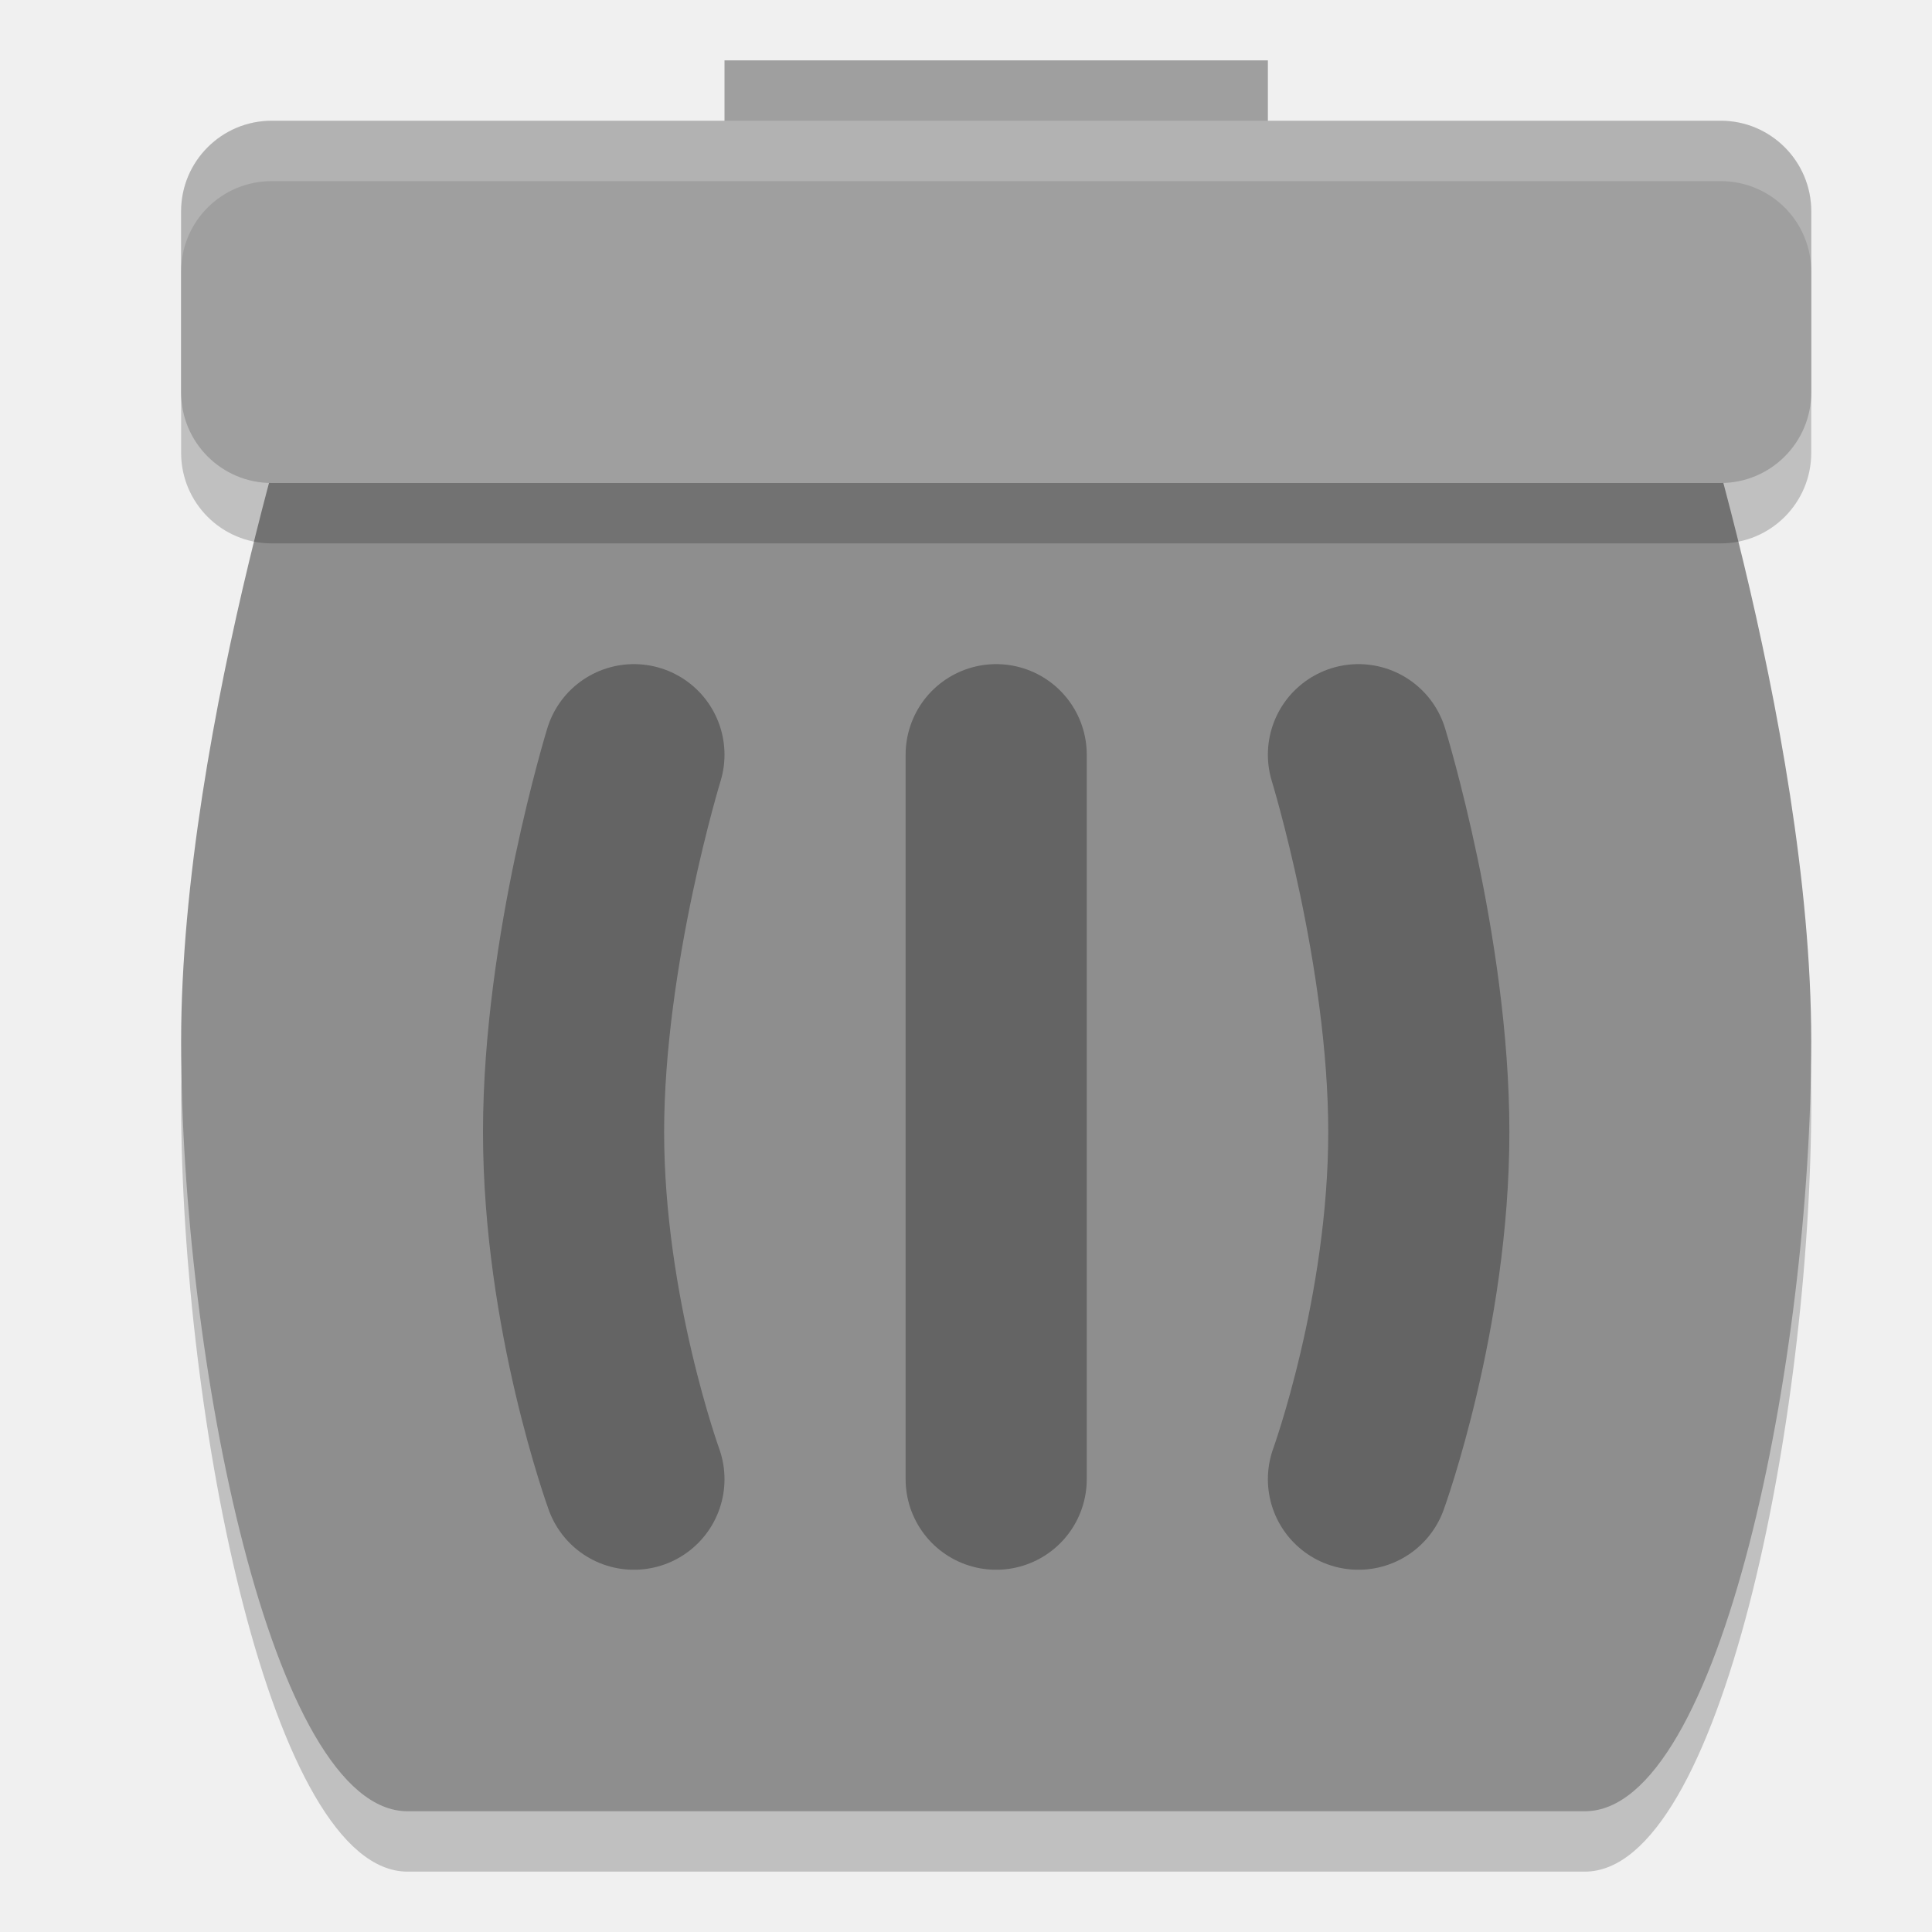
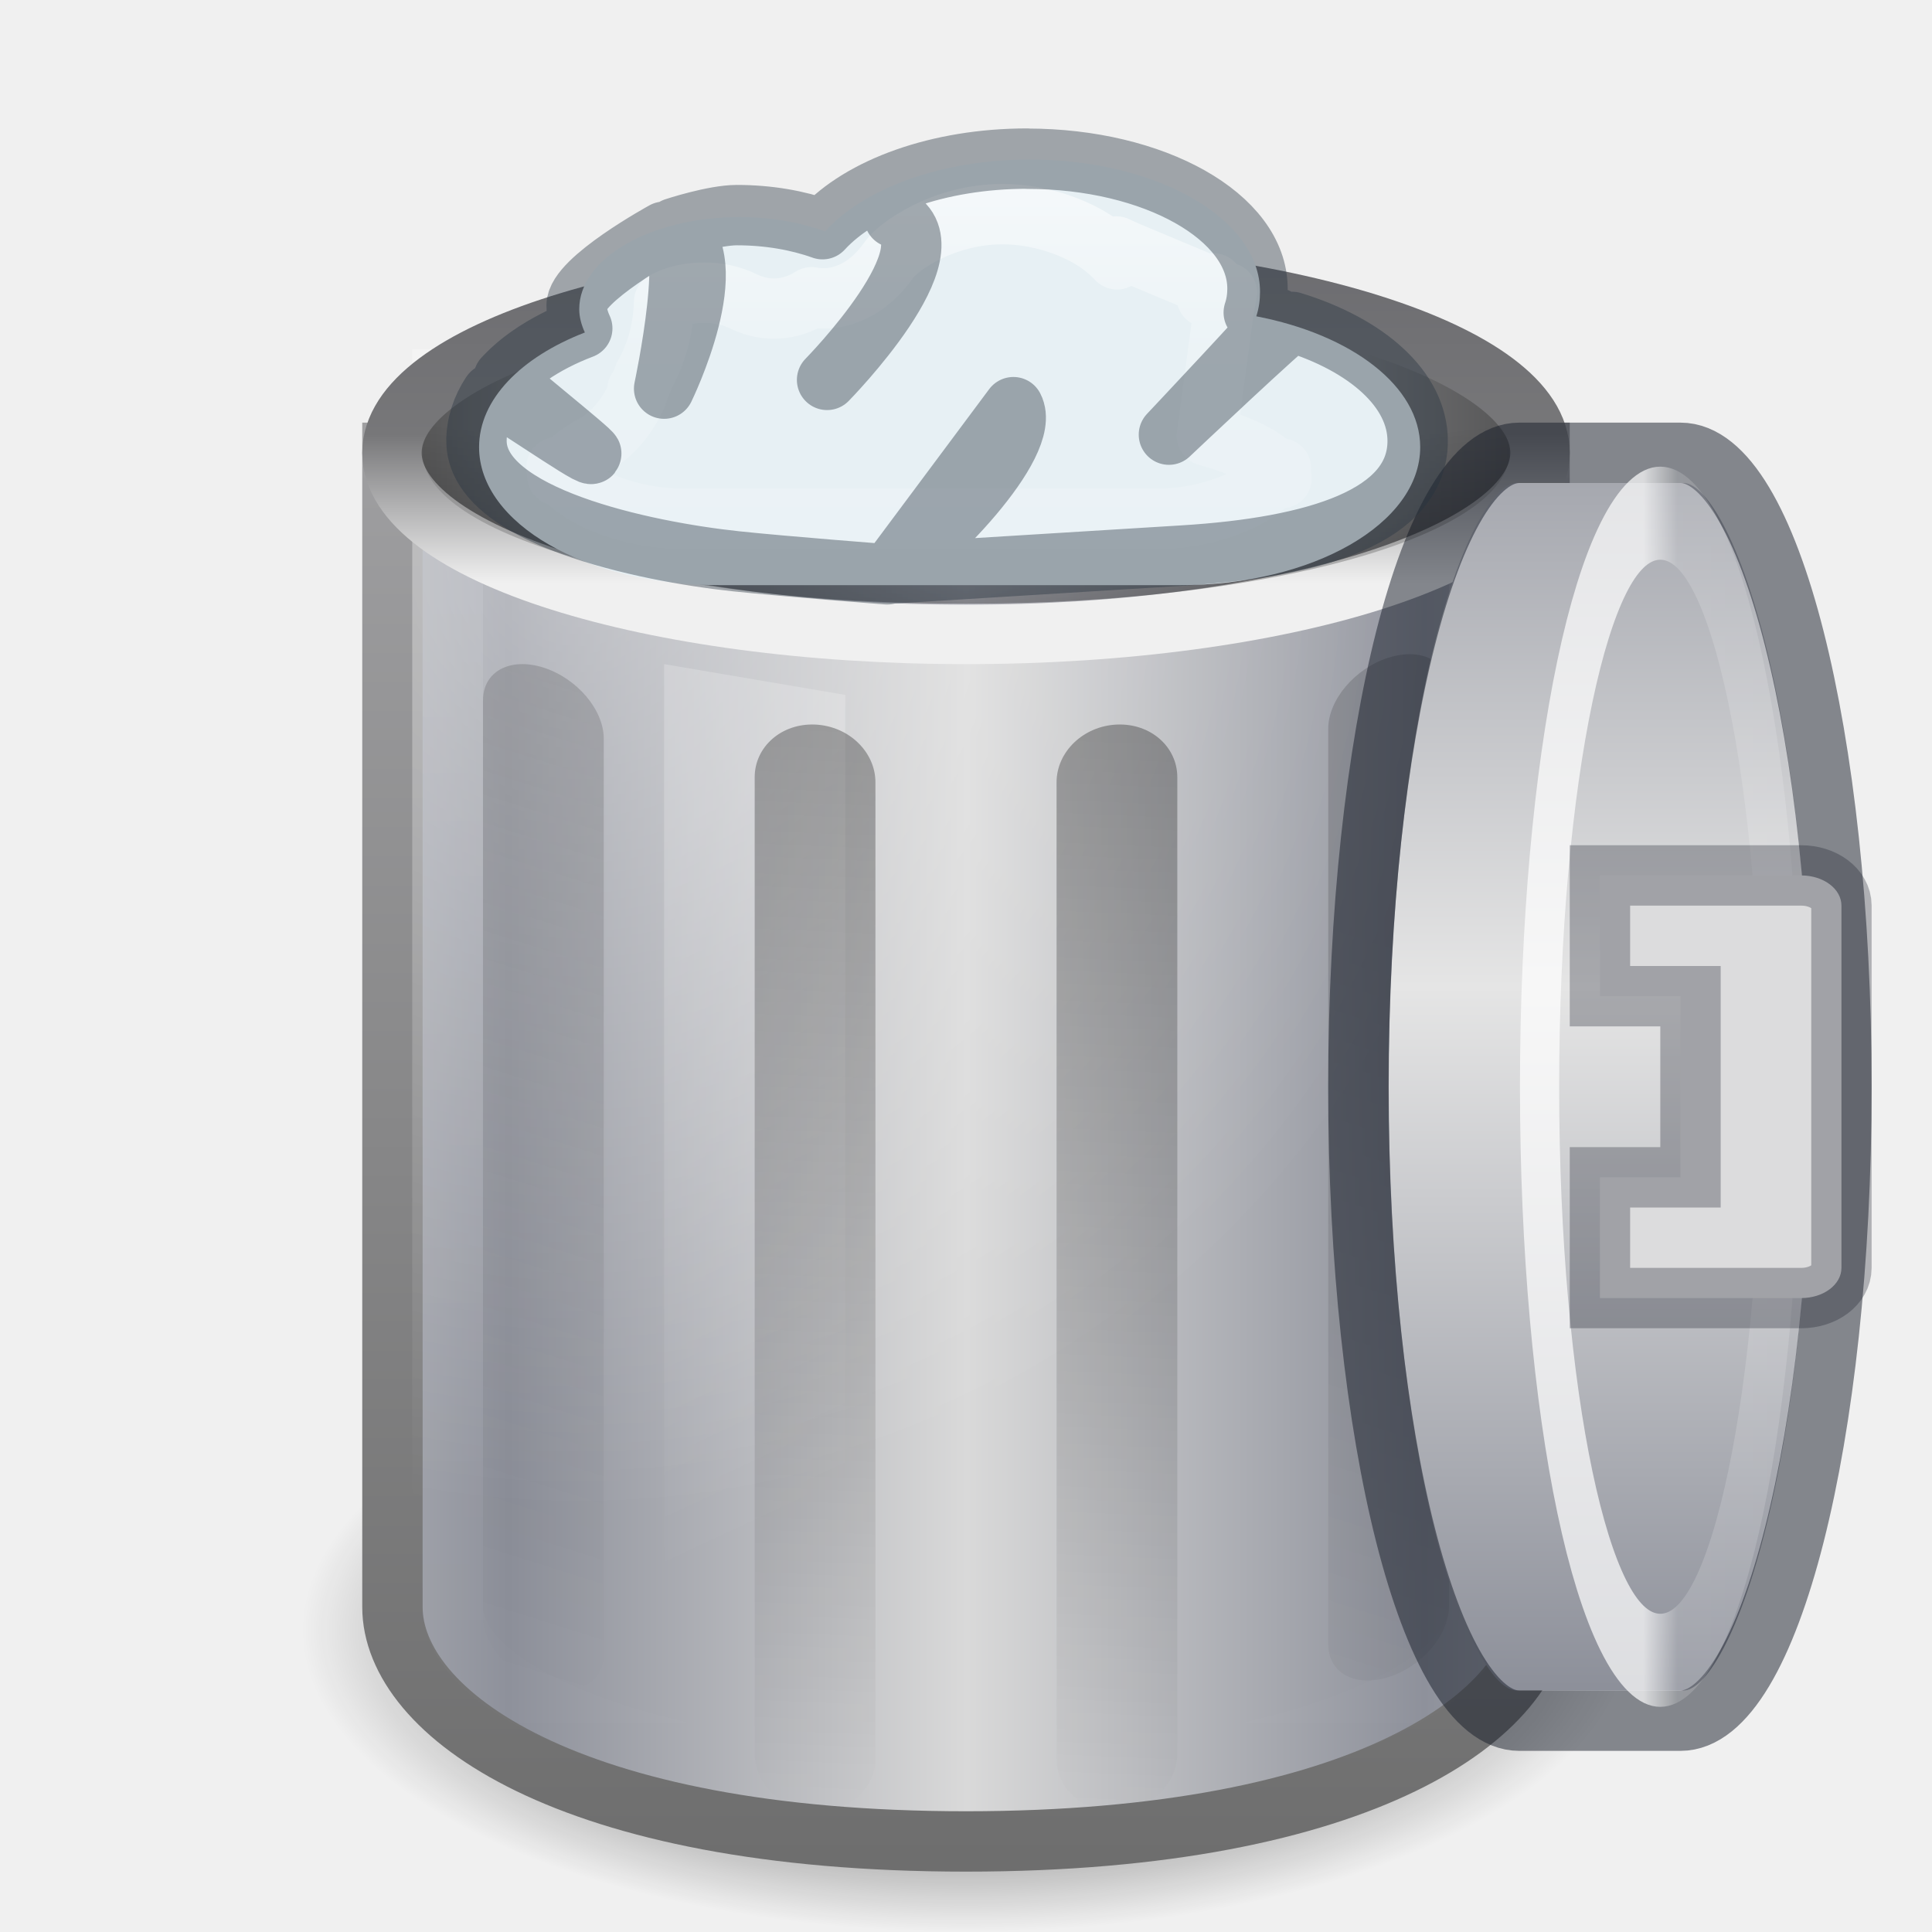
- <svg xmlns="http://www.w3.org/2000/svg" width="32" height="32" version="1">
-   <path style="opacity:0.2" d="m 6.75,4.75 h 19.5 c 0.831,0 1.5,0.689 1.5,1.544 C 27.75,6.294 30,13 30,18.25 30,23.5 28.5,31 26.25,31 H 6.75 C 4.5,31 3,23.5 3,18.25 3,13 5.25,6.294 5.25,6.294 5.408,5.453 5.919,4.75 6.75,4.75 Z" />
-   <rect style="fill:#9f9f9f" width="9" height="3" x="12" y="1" />
-   <path style="fill:#8e8e8e" d="m 6.75,3.75 h 19.5 c 0.831,0 1.5,0.689 1.5,1.544 C 27.75,5.294 30,12 30,17.25 30,22.5 28.5,30 26.25,30 H 6.75 C 4.5,30 3,22.5 3,17.25 3,12 5.25,5.294 5.25,5.294 5.408,4.453 5.919,3.75 6.75,3.75 Z" />
-   <path style="opacity:0.3;fill:none;stroke:#000000;stroke-width:3;stroke-linecap:round" d="m 10.5,12.5 c 0,0 -1,3.25 -1,6.25 0,3 1,5.75 1,5.75" />
-   <rect style="opacity:0.2" width="27" height="6" x="3" y="3" rx="1.5" ry="1.5" />
-   <rect style="fill:#9f9f9f" width="27" height="6" x="3" y="2" rx="1.5" ry="1.5" />
-   <path style="opacity:0.3;fill:none;stroke:#000000;stroke-width:3;stroke-linecap:round" d="m 16.5,12.5 v 12" />
-   <path style="opacity:0.3;fill:none;stroke:#000000;stroke-width:3;stroke-linecap:round" d="m 22.5,12.5 c 0,0 1,3.25 1,6.25 0,3 -1,5.75 -1,5.75" />
-   <path style="opacity:0.2;fill:#ffffff" d="M 4.5,2 C 3.669,2 3,2.669 3,3.5 v 1 C 3,3.669 3.669,3 4.5,3 h 24 C 29.331,3 30,3.669 30,4.5 v -1 C 30,2.669 29.331,2 28.5,2 Z" />
+ <svg xmlns="http://www.w3.org/2000/svg" xmlns:xlink="http://www.w3.org/1999/xlink" version="1.0" width="32" height="32" id="svg3695">
+   <defs id="defs3697">
+     <linearGradient id="linearGradient5060">
+       <stop id="stop5062" style="stop-color:#000000;stop-opacity:1" offset="0" />
+       <stop id="stop5064" style="stop-color:#000000;stop-opacity:0" offset="1" />
+     </linearGradient>
+     <linearGradient id="linearGradient3384">
+       <stop id="stop3386" style="stop-color:#6e6e6e;stop-opacity:1" offset="0" />
+       <stop id="stop3388" style="stop-color:#9f9fa1;stop-opacity:1" offset="1" />
+     </linearGradient>
+     <linearGradient id="linearGradient2793-2-0-403">
+       <stop id="stop4645" style="stop-color:#8d909a;stop-opacity:1" offset="0" />
+       <stop id="stop4647" style="stop-color:#d9d9d9;stop-opacity:1" offset="1" />
+     </linearGradient>
+     <linearGradient id="linearGradient3355-273">
+       <stop id="stop4657" style="stop-color:#f0f0f0;stop-opacity:1" offset="0" />
+       <stop id="stop3619" style="stop-color:#777779;stop-opacity:1" offset="0.45" />
+       <stop id="stop4659" style="stop-color:#6c6c70;stop-opacity:1" offset="1" />
+     </linearGradient>
+     <linearGradient id="linearGradient3320">
+       <stop id="stop3323" style="stop-color:#4e4e4e;stop-opacity:1" offset="0" />
+       <stop id="stop3325" style="stop-color:#b9bac2;stop-opacity:1" offset="1" />
+     </linearGradient>
+     <linearGradient id="linearGradient3627">
+       <stop id="stop3629" style="stop-color:#000000;stop-opacity:0" offset="0" />
+       <stop id="stop3190" style="stop-color:#000000;stop-opacity:0" offset="0.5" />
+       <stop id="stop3631" style="stop-color:#000000;stop-opacity:1" offset="1" />
+     </linearGradient>
+     <linearGradient id="linearGradient3254-8-457">
+       <stop id="stop4669" style="stop-color:#ffffff;stop-opacity:1" offset="0" />
+       <stop id="stop4671" style="stop-color:#ffffff;stop-opacity:0" offset="1" />
+     </linearGradient>
+     <linearGradient id="linearGradient3254-3-182">
+       <stop id="stop4663" style="stop-color:#ffffff;stop-opacity:1" offset="0" />
+       <stop id="stop4665" style="stop-color:#ffffff;stop-opacity:0" offset="1" />
+     </linearGradient>
+     <linearGradient id="linearGradient3205">
+       <stop id="stop3207" style="stop-color:#000000;stop-opacity:1" offset="0" />
+       <stop id="stop3209" style="stop-color:#000000;stop-opacity:0" offset="1" />
+     </linearGradient>
+     <linearGradient x1="24" y1="13.506" x2="24" y2="43" id="linearGradient3276" xlink:href="#linearGradient3205" gradientUnits="userSpaceOnUse" gradientTransform="matrix(0.6666667,0.2109193,0,0.5725197,-4.0702042e-7,0.4771851)" />
+     <linearGradient x1="12.25" y1="20.231" x2="17.125" y2="34.174" id="linearGradient3279" xlink:href="#linearGradient3254-3-182" gradientUnits="userSpaceOnUse" gradientTransform="matrix(0.6,0,0,0.8016572,3.2,-2.31681)" />
+     <linearGradient x1="23.5" y1="10.996" x2="23.5" y2="39.851" id="linearGradient3282" xlink:href="#linearGradient3254-8-457" gradientUnits="userSpaceOnUse" gradientTransform="matrix(0.7699092,0,0,1.158273,-2.092882,-16.25177)" />
+     <radialGradient cx="24" cy="7.792" r="14.508" fx="24" fy="7.792" id="radialGradient3285" xlink:href="#linearGradient3627" gradientUnits="userSpaceOnUse" gradientTransform="matrix(-2.0598917e-8,0.4135733,-2.02981,0,31.81628,-5.925758)" spreadMethod="pad" />
+     <linearGradient x1="9" y1="8" x2="24" y2="8" id="linearGradient3288" xlink:href="#linearGradient3320" gradientUnits="userSpaceOnUse" gradientTransform="matrix(0.6553796,0,0,0.6368954,0.2708905,1.904837)" spreadMethod="reflect" />
+     <linearGradient x1="24" y1="9.373" x2="24" y2="2.097" id="linearGradient3290" xlink:href="#linearGradient3355-273" gradientUnits="userSpaceOnUse" gradientTransform="matrix(0.7601524,0,0,0.8752512,-2.24364,1.310867)" />
+     <radialGradient cx="19.308" cy="21.029" r="14.5" fx="19.308" fy="21.029" id="radialGradient3293" xlink:href="#linearGradient3254-8-457" gradientUnits="userSpaceOnUse" gradientTransform="matrix(0,1.106904,-1.078063,0,32.26335,-12.34231)" spreadMethod="pad" />
+     <linearGradient x1="11.931" y1="26.411" x2="21.515" y2="26.411" id="linearGradient3296" xlink:href="#linearGradient2793-2-0-403" gradientUnits="userSpaceOnUse" gradientTransform="matrix(0.7916706,0,0,0.9079796,-1.020918,-6.273142)" spreadMethod="reflect" />
+     <linearGradient x1="31.048" y1="45" x2="31.048" y2="5.5" id="linearGradient3298" xlink:href="#linearGradient3384" gradientUnits="userSpaceOnUse" gradientTransform="matrix(0.6551678,0,0,0.5974025,0.2759722,3.915615)" />
+     <radialGradient cx="62.712" cy="108.025" r="47.383" fx="62.712" fy="108.025" id="radialGradient3301" xlink:href="#linearGradient5060" gradientUnits="userSpaceOnUse" gradientTransform="matrix(0.2321522,0,0,0.1055237,1.441177,15.60136)" />
+     <linearGradient x1="24" y1="15.502" x2="24" y2="45" id="linearGradient3311" xlink:href="#linearGradient3205" gradientUnits="userSpaceOnUse" gradientTransform="matrix(0.6666665,0.02810133,0,0.6102265,-0.1666624,1.962734)" />
+     <linearGradient x1="24" y1="15.502" x2="24" y2="45" id="linearGradient3313" xlink:href="#linearGradient3205" gradientUnits="userSpaceOnUse" gradientTransform="matrix(0.6666665,0.02810133,0,0.6102265,0.166672,1.962734)" />
+     <linearGradient xlink:href="#linearGradient4404-5-5-1" id="linearGradient3092" gradientUnits="userSpaceOnUse" gradientTransform="matrix(0.7297297,0,0,0.7297297,3.516668,-7.091394)" x1="32.181" y1="13.829" x2="32.181" y2="28.903" />
+     <linearGradient id="linearGradient4404-5-5-1">
+       <stop id="stop4406-9-1-0" style="stop-color:#ffffff;stop-opacity:1" offset="0" />
+       <stop id="stop4408-7-4-4" style="stop-color:#ffffff;stop-opacity:0.235" offset="0.091" />
+       <stop id="stop4410-6-4-0" style="stop-color:#ffffff;stop-opacity:0.157" offset="0.818" />
+       <stop id="stop4412-1-5-5" style="stop-color:#ffffff;stop-opacity:0.392" offset="1" />
+     </linearGradient>
+     <linearGradient xlink:href="#linearGradient4238-0" id="linearGradient5420" gradientUnits="userSpaceOnUse" gradientTransform="matrix(0.4575482,0,0,0.4729844,-1.837284,-3.65587)" spreadMethod="reflect" x1="34.613" y1="26.411" x2="19.314" y2="26.411" />
+     <linearGradient id="linearGradient4238-0">
+       <stop offset="0" style="stop-color:#8d909a;stop-opacity:1" id="stop4240-2" />
+       <stop offset="1" style="stop-color:#e5e5e5;stop-opacity:1" id="stop4242-27" />
+     </linearGradient>
+     <linearGradient y2="26.411" x2="19.314" y1="26.411" x1="34.613" spreadMethod="reflect" gradientTransform="matrix(0.4575482,0,0,0.4729844,-1.837284,-3.65587)" gradientUnits="userSpaceOnUse" id="linearGradient3107" xlink:href="#linearGradient4238-0" />
+     <linearGradient xlink:href="#linearGradient3205" id="linearGradient3072" gradientUnits="userSpaceOnUse" gradientTransform="matrix(0.6666667,0.2109193,0,0.5725197,-4.0702042e-7,0.4536024)" x1="24" y1="13.506" x2="24" y2="43" />
+     <linearGradient xlink:href="#linearGradient4238-0" id="linearGradient3058" gradientUnits="userSpaceOnUse" gradientTransform="matrix(0.4575482,0,0,0.4729844,-1.837284,-3.65587)" spreadMethod="reflect" x1="34.613" y1="26.411" x2="19.314" y2="26.411" />
+     <linearGradient xlink:href="#linearGradient4404-5-5-1" id="linearGradient3060" gradientUnits="userSpaceOnUse" gradientTransform="matrix(0.7297297,0,0,0.7297297,3.516668,-7.091394)" x1="32.181" y1="13.829" x2="32.181" y2="28.903" />
+     <radialGradient cx="24" cy="7.792" r="14.508" fx="24" fy="7.792" id="radialGradient3285-2" xlink:href="#linearGradient3627-0" gradientUnits="userSpaceOnUse" gradientTransform="matrix(-2.0598917e-8,0.3446444,-2.02981,0,31.81628,-3.271465)" spreadMethod="pad" />
+     <linearGradient id="linearGradient3627-0">
+       <stop id="stop3629-8" style="stop-color:#000000;stop-opacity:0" offset="0" />
+       <stop id="stop3190-2" style="stop-color:#000000;stop-opacity:0" offset="0.5" />
+       <stop id="stop3631-1" style="stop-color:#000000;stop-opacity:1" offset="1" />
+     </linearGradient>
+     <linearGradient x1="9" y1="8" x2="24" y2="8" id="linearGradient3288-9" xlink:href="#linearGradient3320-9" gradientUnits="userSpaceOnUse" gradientTransform="matrix(0.6553796,0,0,0.6368954,0.2708905,-6.095163)" spreadMethod="reflect" />
+     <linearGradient id="linearGradient3320-9">
+       <stop id="stop3323-5" style="stop-color:#4e4e4e;stop-opacity:1" offset="0" />
+       <stop id="stop3325-2" style="stop-color:#b9bac2;stop-opacity:1" offset="1" />
+     </linearGradient>
+     <linearGradient x1="24" y1="9.373" x2="24" y2="2.097" id="linearGradient3290-7" xlink:href="#linearGradient3355-273-8" gradientUnits="userSpaceOnUse" gradientTransform="matrix(0.7601524,0,0,0.8752512,-2.24364,-6.689133)" />
+     <linearGradient id="linearGradient3355-273-8">
+       <stop id="stop4657-4" style="stop-color:#f0f0f0;stop-opacity:1" offset="0" />
+       <stop id="stop3619-1" style="stop-color:#777779;stop-opacity:1" offset="0.45" />
+       <stop id="stop4659-1" style="stop-color:#6c6c70;stop-opacity:1" offset="1" />
+     </linearGradient>
+     <linearGradient y2="8" x2="24" y1="8" x1="9" spreadMethod="reflect" gradientTransform="matrix(0.6553796,0,0,0.5461193,0.2708899,3.131046)" gradientUnits="userSpaceOnUse" id="linearGradient3312" xlink:href="#linearGradient3320-9" />
+     <linearGradient y2="2.097" x2="24" y1="9.373" x1="24" gradientTransform="matrix(0.7601524,0,0,0.7505024,-2.24364,2.621734)" gradientUnits="userSpaceOnUse" id="linearGradient3314" xlink:href="#linearGradient3355-273-8" />
+     <linearGradient xlink:href="#linearGradient4017-8" id="linearGradient3038" gradientUnits="userSpaceOnUse" gradientTransform="matrix(0.5160634,0,0,0.3987893,6.968631,0.07472392)" x1="20.154" y1="3.022" x2="20.154" y2="26.667" />
+     <linearGradient id="linearGradient4017-8">
+       <stop id="stop4019-8" style="stop-color:#ffffff;stop-opacity:1" offset="0" />
+       <stop id="stop4021-9" style="stop-color:#ffffff;stop-opacity:0.235" offset="0.496" />
+       <stop id="stop4023-0" style="stop-color:#ffffff;stop-opacity:0.157" offset="0.88" />
+       <stop id="stop4025-2" style="stop-color:#ffffff;stop-opacity:0.392" offset="1" />
+     </linearGradient>
+   </defs>
+   <path d="m 27,27.001 c -6.71e-4,2.761 -4.925,4.999 -11,4.999 -6.075,0 -10.999,-2.238 -11,-4.999 C 4.999,24.239 9.924,22 16,22 c 6.076,0 11.001,2.239 11,5.001 z" id="path12941" style="fill:url(#radialGradient3301);fill-opacity:1;fill-rule:evenodd;stroke:none;stroke-width:1.055;marker:none;visibility:visible;display:inline;overflow:visible" />
+   <path d="m 6.5,7.5 0,19.117 c 0,1.754 2.888,3.883 9.5,3.883 6.612,0 9.5,-2.129 9.5,-3.883 l 0,-19.117 c 0,0 -19,0 -19,0 z" id="path2230" style="fill:url(#linearGradient3296);fill-opacity:1;fill-rule:nonzero;stroke:url(#linearGradient3298);stroke-width:1;stroke-opacity:1;marker:none;visibility:visible;display:inline;overflow:visible" />
+   <path d="M 6.828,5.782 L 6.828,26.216 C 6.828,28.076 10.937,30.17 16,30.17 C 21.063,30.17 25.172,28.076 25.172,26.216 L 25.172,5.782 C 25.172,5.782 6.828,5.782 6.828,5.782 z" id="path3212" style="opacity:0.4;fill:url(#radialGradient3293);fill-opacity:1;fill-rule:nonzero;stroke:none;stroke-width:1;marker:none;stroke-opacity:1;visibility:visible;display:inline;overflow:visible" />
+   <path d="m 7.5,8.5 c 0,0 0,16.778 0,18.104 C 7.5,28.203 11.325,29.5 16,29.5 20.675,29.5 24.5,28.203 24.5,26.604 24.5,25.377 24.5,8.5 24.5,8.5 z" id="path2206" style="opacity:0.15;fill:none;stroke:url(#linearGradient3282);stroke-width:1;stroke-linecap:round;stroke-linejoin:round;stroke-miterlimit:4;stroke-opacity:1;stroke-dasharray:none;stroke-dashoffset:0;marker:none;visibility:visible;display:inline;overflow:visible" />
+   <path d="M 11,11 14,11.51 14,30 11,29.349 11,11 z" id="rect3244" style="opacity:0.2;fill:url(#linearGradient3279);fill-opacity:1;fill-rule:nonzero;stroke:none;stroke-width:1;marker:none;visibility:visible;display:inline;overflow:visible" />
+   <path d="m 9,11.057 c 0.554,0.175 1,0.699 1,1.175 l 0,15.168 C 10,27.876 9.554,28.118 9,27.943 8.446,27.768 8,27.244 8,26.768 L 8,11.599 c 0,-0.476 0.446,-0.718 1,-0.542 z" id="path3305" style="opacity:0.15;fill:url(#linearGradient3276);fill-opacity:1;fill-rule:nonzero;stroke:none;stroke-width:1;marker:none;visibility:visible;display:inline;overflow:visible;enable-background:accumulate" />
+   <path d="M 23,10.892 C 22.446,11.067 22,11.591 22,12.067 l 0,15.168 c 0,0.476 0.446,0.718 1,0.542 C 23.554,27.603 24,27.079 24,26.603 l 0,-15.168 c 0,-0.476 -0.446,-0.718 -1,-0.542 z" id="path3287" style="opacity:0.15;fill:url(#linearGradient3072);fill-opacity:1;fill-rule:nonzero;stroke:none;stroke-width:1;marker:none;visibility:visible;display:inline;overflow:visible;enable-background:accumulate" />
+   <path d="m 13.5,12.001 c 0.554,0.023 1,0.45 1,0.957 l 0,16.167 c 0,0.507 -0.446,0.897 -1,0.873 -0.554,-0.023 -1,-0.45 -1,-0.957 l 0,-16.167 c 0,-0.507 0.446,-0.897 1,-0.873 z" id="path3309" style="opacity:0.3;fill:url(#linearGradient3311);fill-opacity:1;fill-rule:nonzero;stroke:none;stroke-width:1;marker:none;visibility:visible;display:inline;overflow:visible;enable-background:accumulate" />
+   <path d="m 18.5,12.001 c -0.554,0.023 -1,0.45 -1,0.957 l 0,16.167 c 0,0.507 0.446,0.897 1,0.873 0.554,-0.023 1,-0.45 1,-0.957 l 0,-16.167 c 0,-0.507 -0.446,-0.897 -1,-0.873 z" id="path3293" style="opacity:0.3;fill:url(#linearGradient3313);fill-opacity:1;fill-rule:nonzero;stroke:none;stroke-width:1;marker:none;visibility:visible;display:inline;overflow:visible;enable-background:accumulate" />
+   <path d="m 25.508,7.5 c 0,1.661 -4.257,3.008 -9.508,3.008 -5.251,0 -9.508,-1.347 -9.508,-3.008 0,-1.661 4.257,-3.008 9.508,-3.008 5.251,0 9.508,1.347 9.508,3.008 l 0,0 z" id="path3164" style="fill:url(#linearGradient3312);fill-opacity:1;fill-rule:nonzero;stroke:url(#linearGradient3314);stroke-width:0.984;stroke-linecap:round;stroke-linejoin:round;stroke-miterlimit:4;stroke-opacity:1;stroke-dasharray:none;stroke-dashoffset:0;marker:none;visibility:visible;display:inline;overflow:visible" />
+   <g id="g3051" transform="matrix(0,1,-1,0,34,2.000003)">
+     <path transform="matrix(1.658031,0,0,1.382716,2.735751,1.969136)" d="m 8,1.469 c -1.757,0 -3.354,0.22 -4.469,0.562 -0.557,0.171 -0.985,0.369 -1.25,0.562 C 2.016,2.787 1.969,2.923 1.969,3 l 0,2 c 0,0.077 0.047,0.213 0.312,0.406 0.265,0.193 0.693,0.391 1.25,0.562 1.114,0.343 2.712,0.562 4.469,0.562 1.757,0 3.354,-0.22 4.469,-0.562 0.557,-0.171 0.985,-0.369 1.25,-0.562 C 13.984,5.213 14.031,5.077 14.031,5 l 0,-2 c 0,-0.077 -0.047,-0.213 -0.312,-0.406 -0.265,-0.193 -0.693,-0.391 -1.25,-0.562 C 11.354,1.688 9.757,1.469 8,1.469 z" id="path5418" style="color:#000000;fill:url(#linearGradient3058);fill-opacity:1;fill-rule:nonzero;stroke:none;stroke-width:1.039;marker:none;visibility:visible;display:inline;overflow:visible;enable-background:accumulate" />
+     <path id="path5019-9" d="m 16,3.5 c -5.799,0 -10.5,1.194 -10.5,2.667 l 0,2.667 c 0,1.473 4.701,2.667 10.5,2.667 5.799,0 10.5,-1.194 10.5,-2.667 l 0,-2.667 c 0,-1.473 -4.701,-2.667 -10.5,-2.667 z" style="opacity:0.5;color:#000000;fill:none;stroke:#161b28;stroke-width:1;stroke-linecap:butt;stroke-linejoin:miter;stroke-miterlimit:4;stroke-opacity:1;stroke-dasharray:none;stroke-dashoffset:0;marker:none;visibility:visible;display:inline;overflow:visible;enable-background:accumulate" />
+     <path transform="matrix(1.357143,0,0,-0.5714286,-19.28571,8.5)" d="M 33,3.5 C 33,5.433 29.866,7 26,7 22.134,7 19,5.433 19,3.5 19,1.567 22.134,0 26,0 c 3.866,0 7,1.567 7,3.5 z" id="path4564-1-6" style="opacity:0.7;color:#000000;fill:none;stroke:url(#linearGradient3060);stroke-width:1.136;stroke-linecap:round;stroke-linejoin:round;stroke-miterlimit:4;stroke-opacity:1;stroke-dasharray:none;stroke-dashoffset:0;marker:none;visibility:visible;display:inline;overflow:visible;enable-background:accumulate" />
+     <path id="rect4167-4" d="M 13,3.5 C 12.723,3.5 12.5,3.797 12.5,4.167 12.5,5.722 12.5,7.5 12.5,7.5 l 2,0 0,-1.333 3,0 0,1.333 2,0 0,-3.333 C 19.5,3.797 19.277,3.5 19,3.5 z" style="color:#000000;fill:#dcdcdd;fill-opacity:1;fill-rule:nonzero;stroke:none;stroke-width:1.019;marker:none;visibility:visible;display:inline;overflow:visible;enable-background:accumulate" />
+     <path id="rect4167" d="m 13,3.5 c -0.277,0 -0.5,0.297 -0.5,0.667 0,1.556 0,3.333 0,3.333 l 2,0 L 14.5,6 l 3,0 0,1.5 2,0 0,-3.333 C 19.5,3.797 19.277,3.5 19,3.5 z" style="opacity:0.3;color:#000000;fill:none;stroke:#161b28;stroke-width:1;stroke-linecap:butt;stroke-linejoin:miter;stroke-miterlimit:4;stroke-opacity:1;stroke-dasharray:none;stroke-dashoffset:0;marker:none;visibility:visible;display:inline;overflow:visible;enable-background:accumulate" />
+   </g>
+   <path d="M 25,7.5 C 25,8.881 20.971,10 16,10 11.029,10 7,8.881 7,7.5 7,6.119 11.029,5 16,5 c 4.971,0 9,1.119 9,2.5 l 0,0 z" id="path3197" style="opacity:0.3;fill:url(#radialGradient3285-2);fill-opacity:1;fill-rule:nonzero;stroke:none;stroke-width:0.984;marker:none;visibility:visible;display:inline;overflow:visible" />
+   <path style="color:#000000;fill:#e7f0f4;fill-opacity:1;fill-rule:nonzero;stroke:none;stroke-width:1;marker:none;visibility:visible;display:inline;overflow:visible;enable-background:accumulate" id="rect4519" d="m 17.056,2.643 c -1.477,0 -2.755,0.486 -3.389,1.191 -0.411,-0.15 -0.897,-0.238 -1.42,-0.238 -1.465,0 -2.653,0.682 -2.653,1.524 0,0.134 0.037,0.263 0.093,0.387 -1.058,0.41 -1.752,1.108 -1.752,1.899 0,1.266 1.775,2.286 3.98,2.286 l 7.628,0 c 2.205,0 3.98,-1.02 3.98,-2.286 0,-1.011 -1.137,-1.864 -2.715,-2.167 0.043,-0.131 0.062,-0.266 0.062,-0.405 0,-1.21 -1.708,-2.191 -3.814,-2.191 z" />
+   <path style="opacity:0.8;color:#000000;fill:none;stroke:url(#linearGradient3038);stroke-width:1;stroke-linecap:round;stroke-linejoin:round;stroke-miterlimit:4;stroke-opacity:1;stroke-dasharray:none;stroke-dashoffset:0;marker:none;visibility:visible;display:inline;overflow:visible;enable-background:accumulate" id="path5952" d="m 16.605,3.547 c -0.992,0 -1.748,0.552 -1.887,0.765 a 1.498,2.065 0 0 1 -1.276,0.612 1.498,2.065 0 0 1 -1.11,0.076 C 12.103,4.885 11.872,4.847 11.666,4.847 c -0.299,0 -0.509,0.068 -0.666,0.153 a 1.498,2.065 0 0 1 -0.333,1.224 1.498,2.065 0 0 1 -0.055,0.153 1.498,2.065 0 0 1 -0.055,0.076 1.498,2.065 0 0 1 0,0.076 1.498,2.065 0 0 1 -0.721,0.841 c -0.602,0.321 -0.61,0.636 -0.61,0.459 0,-0.185 -0.092,-0.058 0.277,0.229 0.369,0.287 1.07,0.535 1.831,0.535 l 7.824,0 c 0.761,0 1.425,-0.256 1.776,-0.535 0.351,-0.279 0.277,-0.381 0.277,-0.229 0,0.144 0.077,0.124 -0.111,-0.076 C 20.912,7.552 20.507,7.355 19.989,7.218 l 0.277,-2.065 0.056,-0.306 -0.056,0 -0.111,0.229 0.055,-0.229 -0.111,0 -0.111,0.076 0.055,-0.153 0.055,0 0,-0.076 -0.166,0 -1.276,-0.535 -0.166,-0.076 c -0.034,0.145 0,0.058 0,0.076 0,0.206 0.102,0.178 -0.222,-0.076 C 17.945,3.828 17.314,3.547 16.604,3.547 z" />
+   <path style="opacity:0.4;color:#000000;fill:none;stroke:#25323f;stroke-width:1;stroke-linecap:round;stroke-linejoin:round;stroke-miterlimit:4;stroke-opacity:1;stroke-dasharray:none;stroke-dashoffset:0;marker:none;visibility:visible;display:inline;overflow:visible;enable-background:accumulate" id="path5956" d="m 14.813,3.602 c 1.033,0.507 -1.114,2.69 -1.114,2.69 m 3.314,-3.665 c -1.477,0 -2.755,0.477 -3.389,1.169 C 13.213,3.649 12.727,3.563 12.204,3.563 c -0.384,0 -1.03,0.213 -1.03,0.213 C 12.048,4.296 11,6.437 11,6.437 c 0,0 0.575,-2.688 0,-2.599 0,0 -1.449,0.792 -1.449,1.221 0,0.131 0.037,0.259 0.093,0.38 C 9.32,5.562 9.031,5.712 8.785,5.882 8.615,5.999 8.467,6.127 8.342,6.262 8.314,6.292 9.821,7.486 9.795,7.517 9.751,7.57 8.177,6.462 8.14,6.518 7.98,6.763 7.892,7.027 7.892,7.304 c 0,1.243 2.767,1.83 4.3,1.993 0.79,0.084 2.502,0.216 2.502,0.216 0.682,-0.407 2.41,-2.159 2.091,-2.769 l -2.055,2.757 4.867,-0.3 c 2.201,-0.135 3.884,-0.654 3.884,-1.897 0,-0.854 -0.84,-1.592 -2.079,-1.972 -0.05,-0.015 -2.041,1.867 -2.041,1.867 0,0 1.818,-1.93 1.782,-1.939 -0.122,-0.031 -0.248,-0.059 -0.377,-0.083 0.043,-0.129 0.062,-0.261 0.062,-0.397 0,-1.188 -1.708,-2.151 -3.814,-2.151 z" />
</svg>
